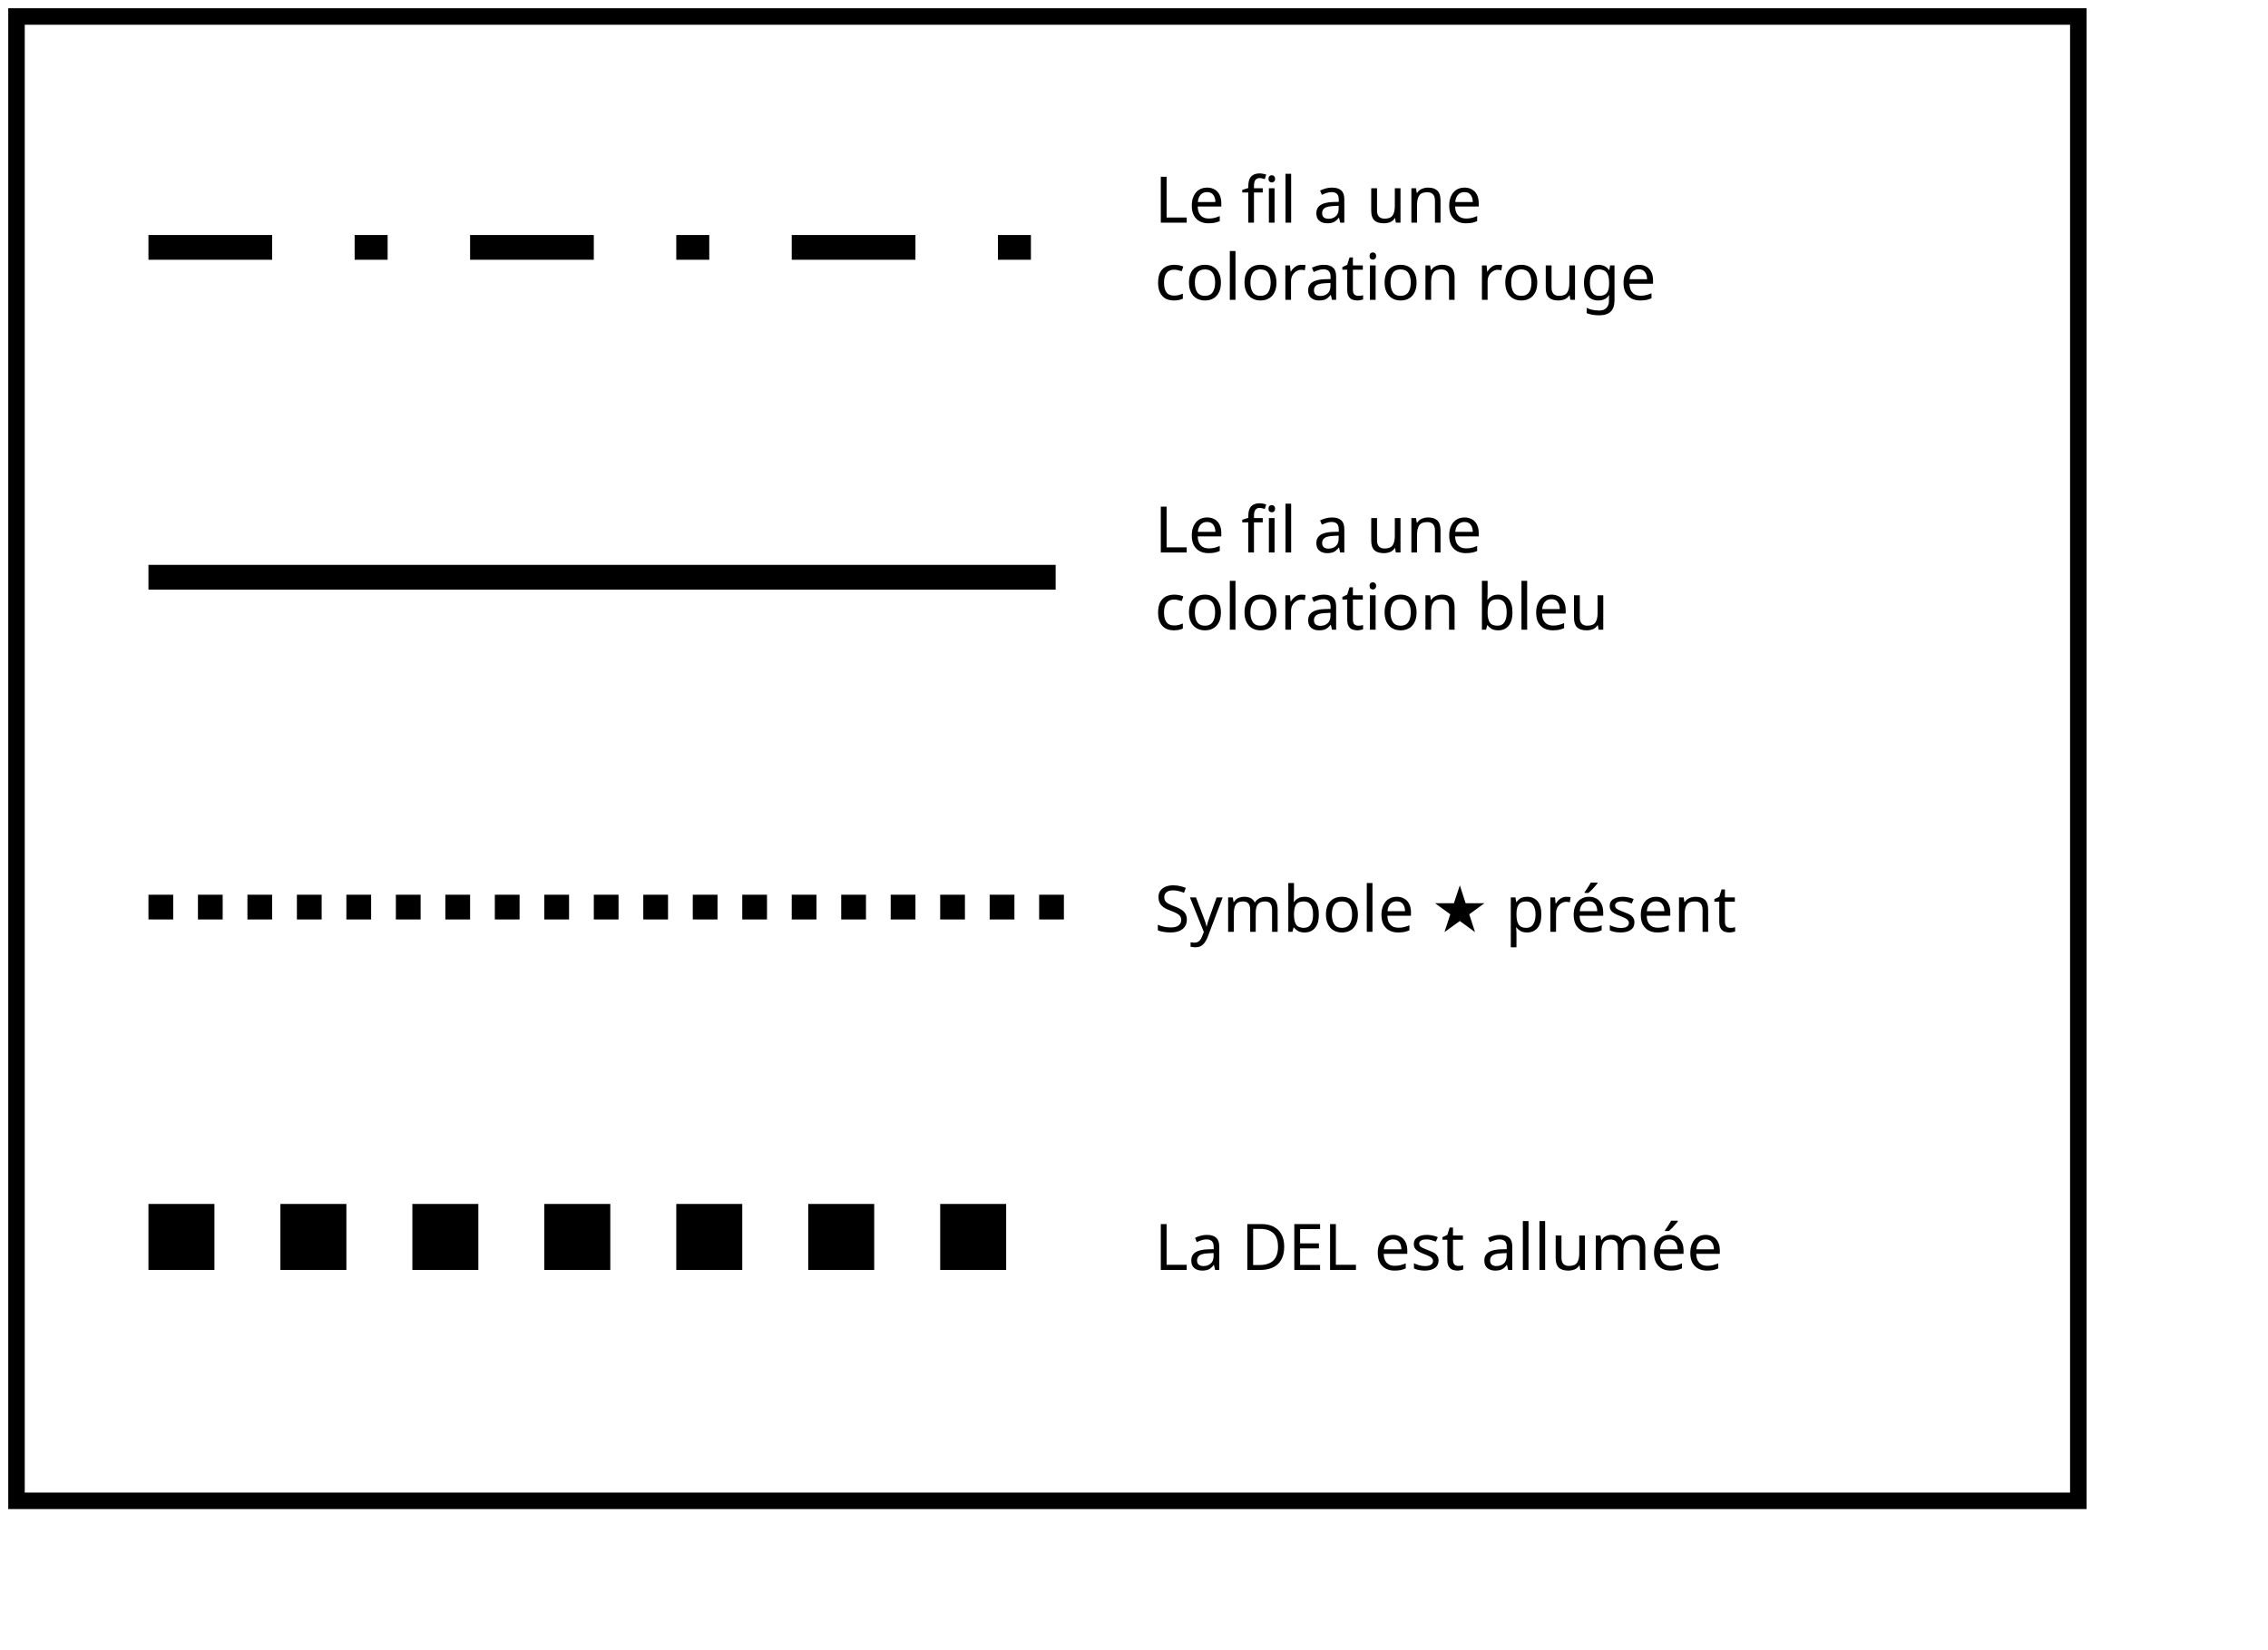
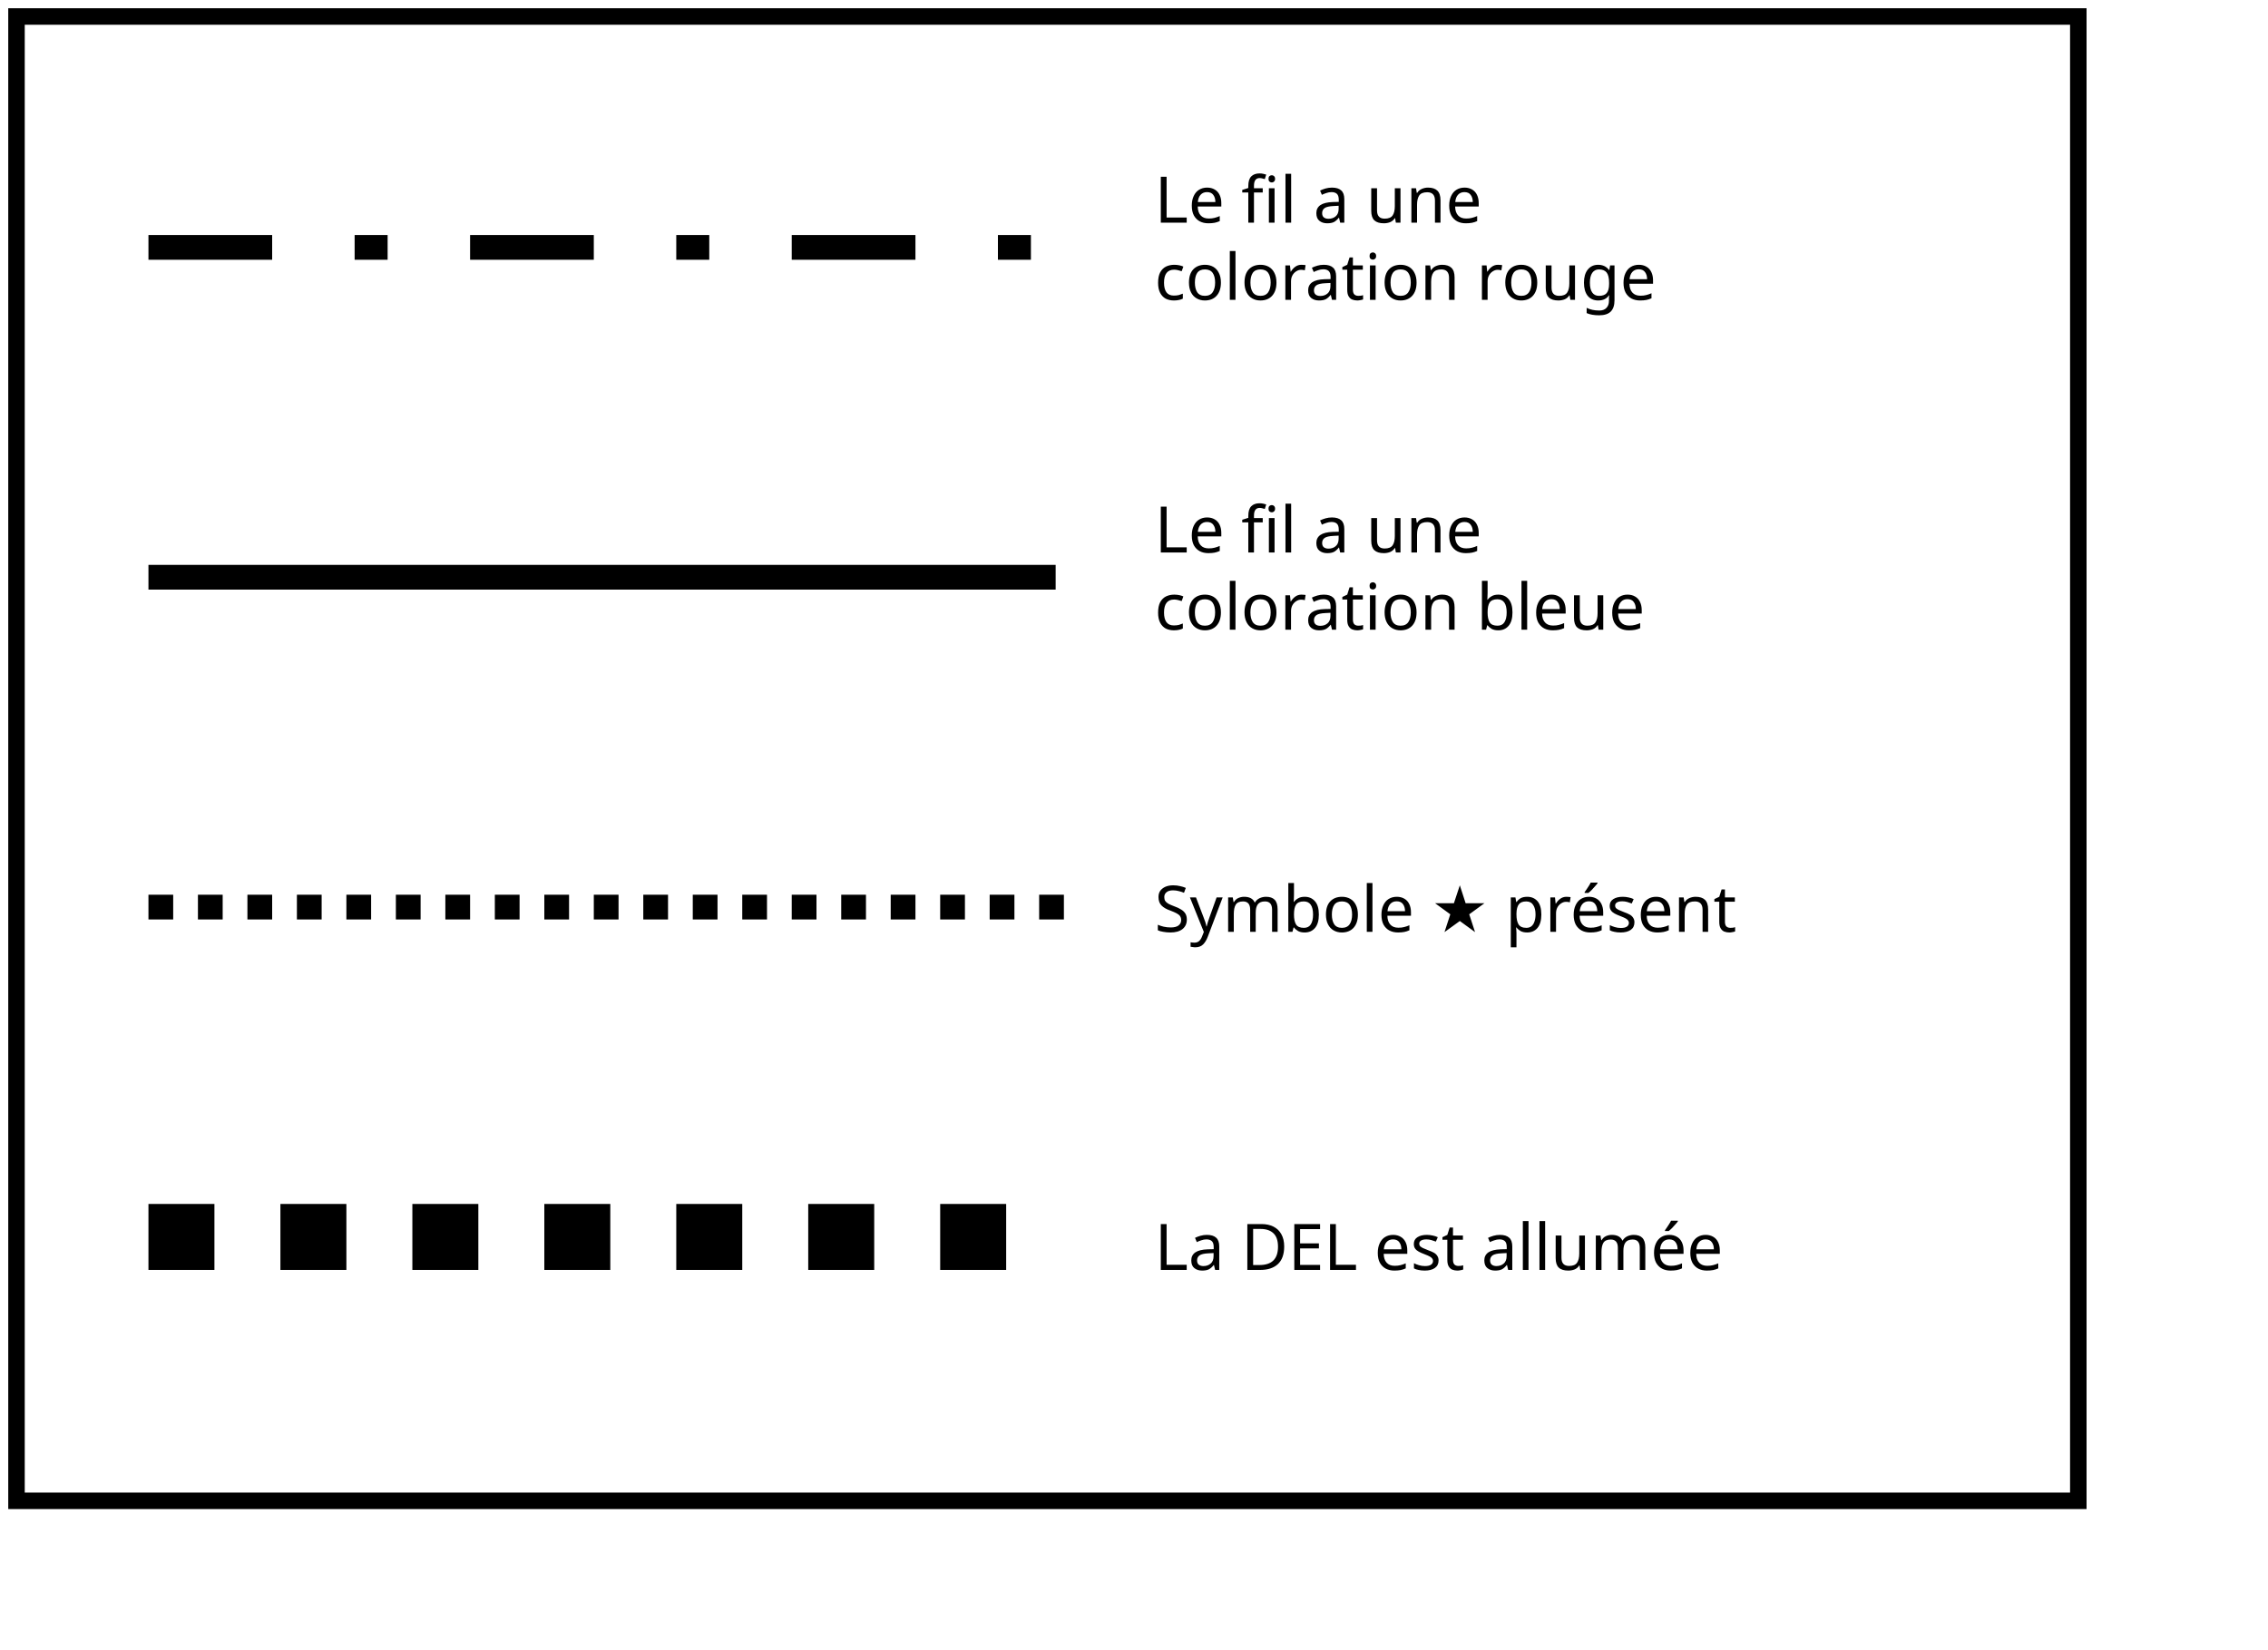
<svg xmlns="http://www.w3.org/2000/svg" width="100%" height="100%" viewBox="0 0 275 200" preserveAspectRatio="xMidYMid meet" version="1.1">
  <rect x="2" y="2" width="250" height="180" stroke="black" fill="none" stroke-width="2" stroke-dasharray="" />
  <line x1="18" x2="128" y1="30" y2="30" stroke="black" stroke-width="3" stroke-dasharray="15,10,4,10" fill="none" />
  <line x1="18" x2="128" y1="70" y2="70" stroke="black" stroke-width="3" stroke-dasharray="" fill="none" />
  <line x1="18" x2="129" y1="110" y2="110" stroke="black" stroke-width="3" stroke-dasharray="3" fill="none" />
  <line x1="18" x2="128" y1="150" y2="150" stroke="black" stroke-width="8" stroke-dasharray="8" fill="none" />
  <text font-family="Special Elite, sans-serif" text-anchor="left-middle" x="140" y="27" font-size="0.65em">
    <tspan>Le fil a une</tspan>
    <tspan x="140" dy="1.2em">coloration rouge</tspan>
  </text>
  <text font-family="Special Elite, sans-serif" text-anchor="left-middle" x="140" y="67" font-size="0.65em">
    <tspan>Le fil a une</tspan>
-     <tspan x="140" dy="1.2em">coloration bleu</tspan>
+     <tspan x="140" dy="1.2em">coloration bleue</tspan>
  </text>
  <text font-family="Special Elite, sans-serif" text-anchor="left-middle" x="140" y="113" font-size="0.65em">
    <tspan>Symbole ★ présent</tspan>
  </text>
  <text font-family="Special Elite, sans-serif" text-anchor="left-middle" x="140" y="154" font-size="0.65em">
    <tspan>La DEL est allumée</tspan>
  </text>
</svg>
